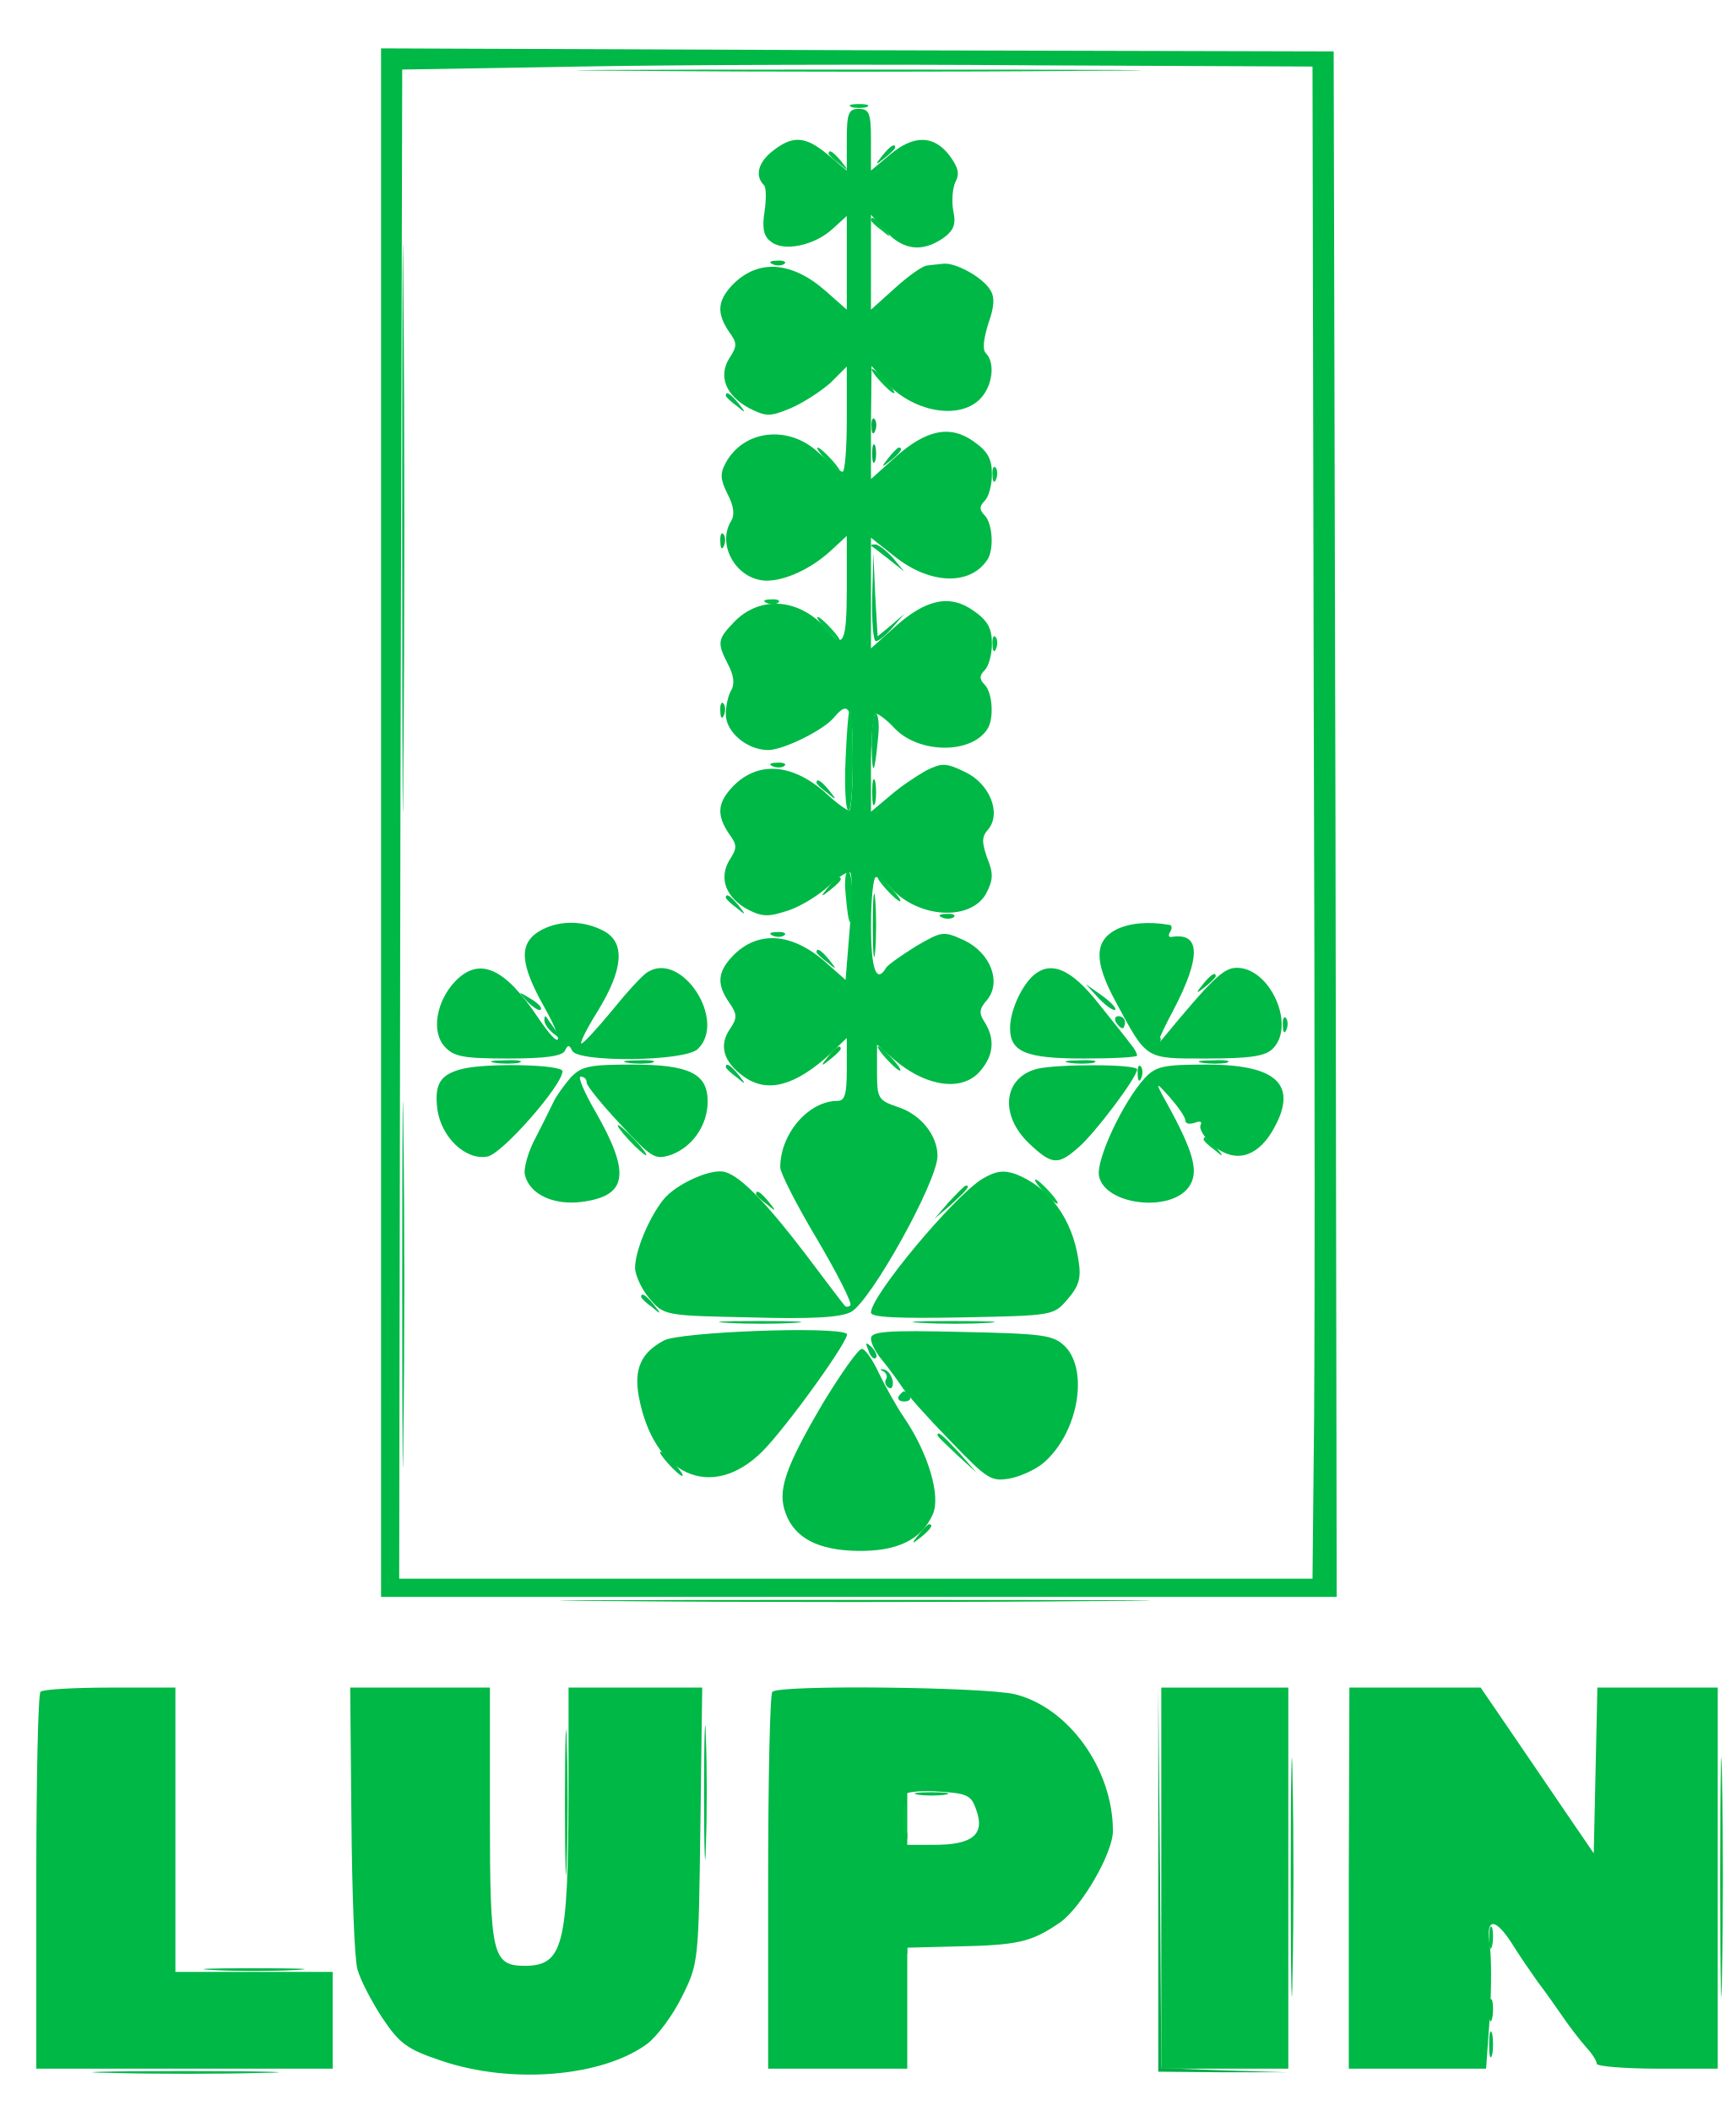
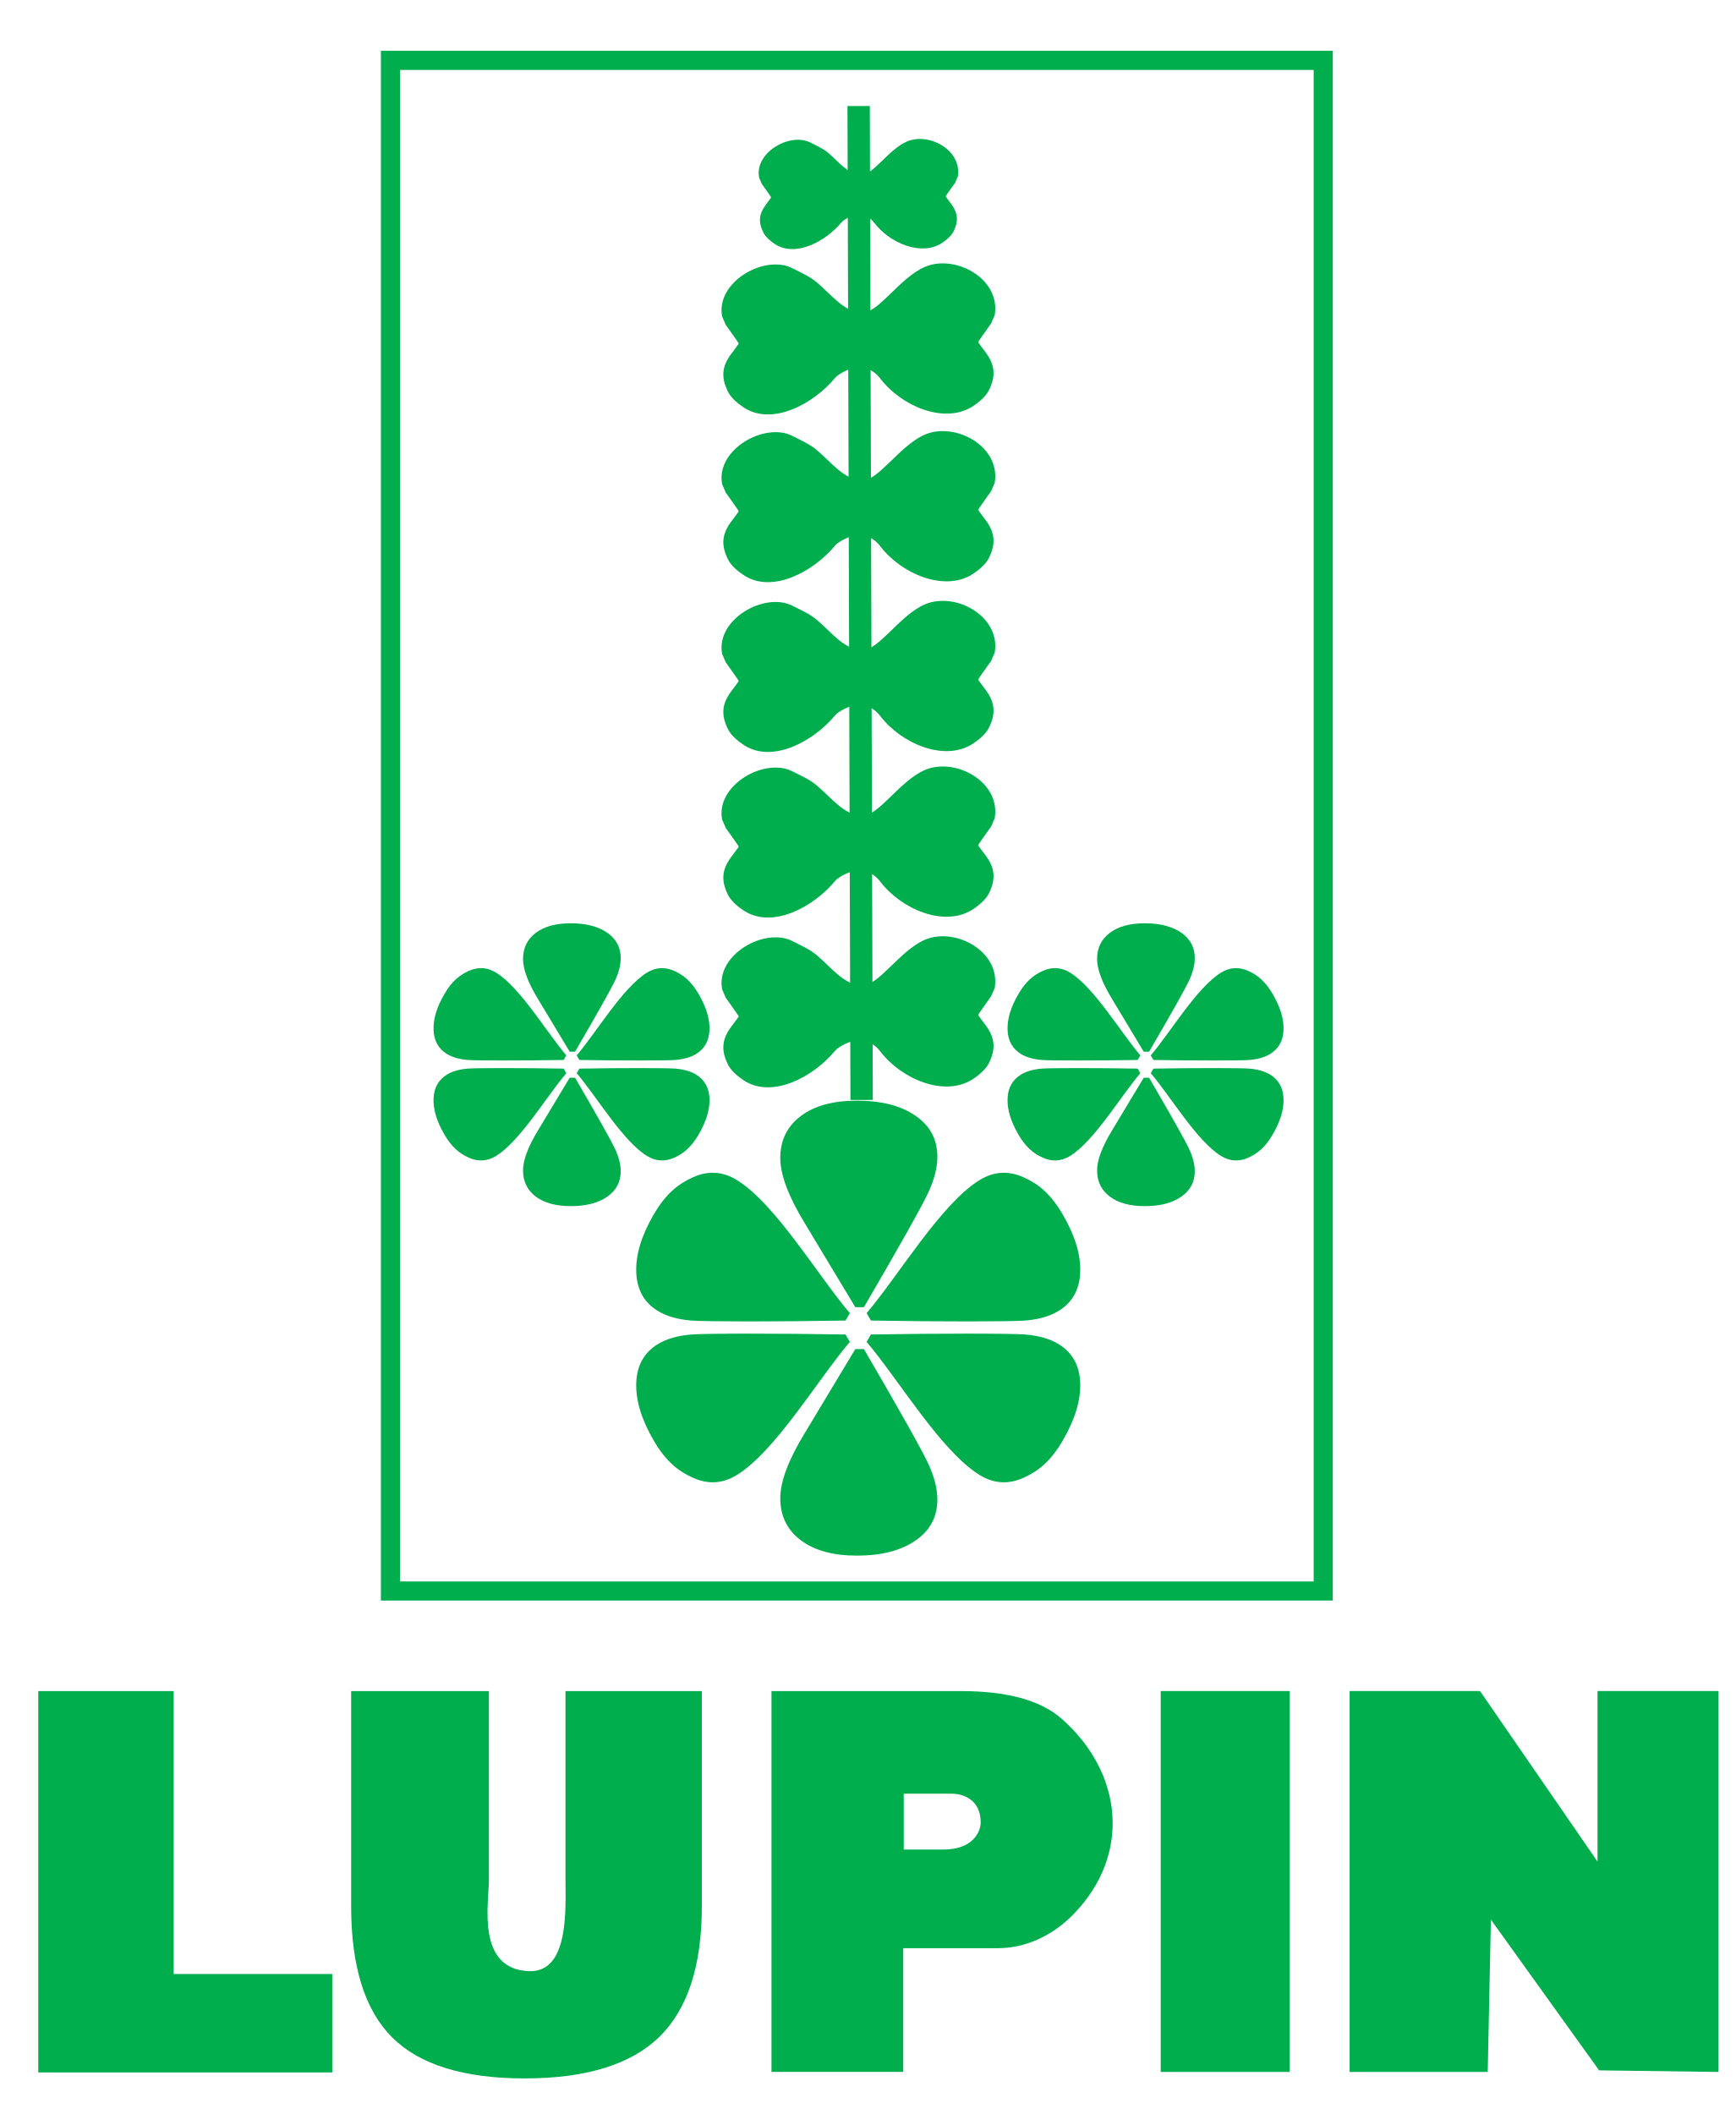
- <svg xmlns="http://www.w3.org/2000/svg" version="1.0" width="287" height="349" viewBox="0 0 287 349" preserveAspectRatio="xMidYMid meet">
-   <rect x="59" y="284" width="16" height="20" fill="rgb(0,182,66)" />
-   <rect x="134" y="284" width="16" height="20" fill="rgb(0,182,66)" />
-   <rect x="194" y="284" width="16" height="20" fill="rgb(0,182,66)" />
-   <rect x="224" y="284" width="16" height="20" fill="rgb(0,182,66)" />
-   <rect x="59" y="303" width="16" height="20" fill="rgb(0,182,66)" />
-   <rect x="134" y="303" width="16" height="20" fill="rgb(0,182,66)" />
-   <rect x="194" y="303" width="16" height="20" fill="rgb(0,182,66)" />
-   <rect x="224" y="303" width="16" height="20" fill="rgb(0,182,66)" />
-   <g transform="translate(0,349) scale(0.1,-0.1)" fill="#00B83F" stroke="none">
-     <path d="M1278 3053 c7 -3 16 -2 19 1 4 3 -2 6 -13 5 -11 0 -14 -3 -6 -6z" />
-     <path d="M1191 2594 c0 -11 3 -14 6 -6 3 7 2 16 -1 19 -3 4 -6 -2 -5 -13z" />
-     <path d="M1191 2314 c0 -11 3 -14 6 -6 3 7 2 16 -1 19 -3 4 -6 -2 -5 -13z" />
-     <path d="M1278 2223 c7 -3 16 -2 19 1 4 3 -2 6 -13 5 -11 0 -14 -3 -6 -6z" />
-     <path d="M1442 2180 c0 -19 2 -27 5 -17 2 9 2 25 0 35 -3 9 -5 1 -5 -18z" />
-     <path d="M1369 2023 c-13 -16 -12 -17 4 -4 9 7 17 15 17 17 0 8 -8 3 -21 -13z" />
-     <path d="M1443 1960 c0 -47 2 -66 4 -42 2 23 2 61 0 85 -2 23 -4 4 -4 -43z" />
-     <path d="M1558 1973 c7 -3 16 -2 19 1 4 3 -2 6 -13 5 -11 0 -14 -3 -6 -6z" />
-     <path d="M1989 1863 c-13 -16 -12 -17 4 -4 9 7 17 15 17 17 0 8 -8 3 -21 -13z" />
-     <path d="M1906 1763 c-6 -14 -5 -15 5 -6 7 7 10 15 7 18 -3 3 -9 -2 -12 -12z" />
-     <path d="M1369 1743 c-13 -16 -12 -17 4 -4 9 7 17 15 17 17 0 8 -8 3 -21 -13z" />
-     <path d="M1881 1714 c0 -11 3 -14 6 -6 3 7 2 16 -1 19 -3 4 -6 -2 -5 -13z" />
-     <path d="M1569 1503 l-24 -28 28 24 c25 23 32 31 24 31 -2 0 -14 -12 -28 -27z" />
-     <path d="M1250 1516 c0 -2 8 -10 18 -17 15 -13 16 -12 3 4 -13 16 -21 21 -21 13z" />
-     <path d="M1519 953 c-13 -16 -12 -17 4 -4 16 13 21 21 13 21 -2 0 -10 -8 -17 -17z" />
-     <path d="M1017 843 c215 -2 571 -2 790 0 219 1 43 2 -392 2 -434 0 -614 -1 -398 -2z" />
-     <path d="M2134 385 c0 -176 2 -247 3 -157 2 90 2 234 0 320 -1 86 -3 13 -3 -163z" />
-     <path d="M2844 385 c0 -176 2 -247 3 -157 2 90 2 234 0 320 -1 86 -3 13 -3 -163z" />
-     <path d="M2462 165 c0 -16 2 -22 5 -12 2 9 2 23 0 30 -3 6 -5 -1 -5 -18z" />
-   </g>
-   <g transform="translate(0,349) scale(0.1,-0.1)" fill="#00AC46" stroke="none">
-     <path d="M1441 2784 c0 -11 3 -14 6 -6 3 7 2 16 -1 19 -3 4 -6 -2 -5 -13z" />
-     <path d="M1442 2740 c0 -14 2 -19 5 -12 2 6 2 18 0 25 -3 6 -5 1 -5 -13z" />
-     <path d="M1915 383 l0 -318 108 -1 107 0 -105 3 -105 4 -2 314 -3 315 0 -317z" />
-   </g>
-   <g transform="translate(0,349) scale(0.1,-0.1)" fill="#00B846" stroke="none">
-     <path d="M630 2130 l0 -1280 790 0 790 0 -2 1278 -3 1277 -787 2 -788 3 0 -1280z m1542 202 c2 -576 2 -1138 0 -1249 l-2 -203 -755 0 -755 0 2 1248 3 1247 295 5 c162 3 501 4 752 2 l458 -2 2 -1048z" />
-     <path d="M1400 3259 l0 -51 -31 26 c-37 31 -58 33 -92 6 -24 -19 -29 -41 -14 -56 4 -4 4 -23 1 -44 -4 -26 -2 -40 10 -49 21 -18 73 -7 103 21 l23 21 0 -77 0 -78 -35 31 c-57 50 -113 53 -155 9 -24 -26 -25 -46 -5 -76 14 -19 14 -24 1 -44 -19 -30 -6 -62 33 -83 28 -14 34 -14 68 0 21 9 50 28 66 42 l27 27 0 -87 c0 -48 -3 -87 -7 -87 -4 0 -21 14 -39 31 -49 47 -124 39 -154 -16 -10 -18 -9 -28 3 -52 10 -19 12 -34 6 -44 -25 -40 9 -98 58 -99 31 0 73 19 106 49 l27 25 0 -87 c0 -88 -6 -101 -31 -70 -44 53 -110 60 -154 16 -29 -30 -30 -35 -11 -72 9 -17 11 -32 5 -42 -5 -8 -9 -26 -9 -40 0 -29 35 -59 70 -59 25 0 92 33 109 54 25 30 31 16 31 -69 0 -47 -3 -85 -6 -85 -4 0 -22 13 -40 30 -56 49 -113 52 -154 8 -24 -26 -25 -46 -5 -76 14 -19 14 -24 1 -44 -18 -30 -6 -62 31 -82 24 -12 34 -12 67 -1 21 7 51 26 67 41 16 15 32 25 35 21 3 -3 3 -44 -1 -91 l-7 -86 -34 30 c-56 49 -113 52 -154 8 -24 -26 -25 -46 -4 -76 13 -19 13 -25 1 -43 -19 -27 -11 -55 23 -79 39 -28 85 -15 143 38 l27 26 0 -52 c0 -40 -3 -52 -15 -52 -48 0 -95 -54 -95 -110 0 -9 27 -62 61 -119 33 -56 58 -105 55 -109 -3 -3 -7 -3 -9 -1 -2 2 -31 40 -64 84 -63 83 -107 129 -133 137 -22 8 -82 -19 -103 -45 -24 -30 -47 -85 -47 -113 0 -12 11 -36 24 -51 24 -28 25 -28 167 -31 101 -3 149 0 166 9 33 18 143 216 143 258 0 34 -28 69 -66 81 -32 11 -34 14 -34 58 l0 45 23 -20 c55 -50 119 -60 149 -22 21 25 23 52 6 79 -10 15 -9 22 4 37 24 29 6 77 -37 98 -35 16 -37 16 -80 -9 -24 -15 -47 -31 -50 -36 -16 -27 -25 -3 -25 70 0 44 4 80 8 80 5 0 17 -9 26 -19 45 -49 130 -54 156 -9 12 23 13 33 2 60 -9 26 -9 35 2 47 22 27 2 76 -39 95 -31 15 -38 15 -64 2 -16 -9 -43 -27 -60 -42 l-31 -26 0 81 c0 45 4 81 8 81 5 0 19 -11 31 -24 40 -42 126 -43 153 -2 12 17 9 61 -4 74 -9 9 -9 15 0 24 7 7 12 27 12 44 0 25 -7 38 -30 54 -39 28 -79 20 -131 -27 l-39 -35 0 91 0 92 38 -30 c58 -47 125 -50 154 -7 12 17 9 61 -4 74 -9 9 -9 15 0 24 7 7 12 27 12 44 0 25 -7 38 -30 54 -39 28 -79 20 -131 -27 l-39 -35 0 93 1 94 22 -25 c45 -51 122 -65 157 -30 21 21 26 60 10 76 -6 6 -4 23 4 49 10 28 11 44 3 56 -13 21 -57 45 -77 43 -8 -1 -21 -2 -27 -3 -7 0 -31 -17 -53 -37 l-40 -36 0 78 0 79 25 -28 c29 -31 60 -34 94 -11 18 13 22 23 17 46 -3 16 -1 38 4 48 7 13 4 24 -11 44 -26 33 -59 33 -98 0 l-31 -26 0 51 c0 44 -3 51 -20 51 -17 0 -20 -7 -20 -51z" />
-     <path d="M896 1953 c-39 -21 -38 -54 5 -130 34 -61 26 -71 -11 -16 -56 84 -98 102 -138 60 -31 -33 -39 -83 -17 -107 15 -17 31 -20 106 -20 60 0 89 4 93 13 5 10 7 10 12 0 9 -20 188 -18 208 3 48 47 -27 162 -83 127 -9 -5 -36 -35 -61 -66 -25 -30 -47 -54 -49 -52 -2 2 10 26 27 53 43 70 46 114 10 133 -32 17 -71 18 -102 2z" />
-     <path d="M1845 1953 c-36 -19 -36 -53 -1 -118 53 -98 48 -95 151 -95 72 0 97 4 109 16 39 38 -4 134 -59 134 -22 0 -40 -17 -125 -120 -11 -14 -2 9 20 50 46 88 45 129 -3 121 -5 -1 -6 3 -2 9 3 5 3 11 -2 11 -35 6 -66 3 -88 -8z" />
-     <path d="M1705 1874 c-19 -20 -35 -57 -35 -84 0 -39 26 -50 121 -50 49 0 89 2 89 5 0 3 -4 11 -10 18 -5 7 -29 37 -53 67 -47 60 -82 74 -112 44z" />
-     <path d="M765 1723 c-37 -9 -47 -25 -42 -66 6 -47 47 -86 83 -79 24 4 124 118 124 141 0 11 -123 14 -165 4z" />
-     <path d="M943 1708 c-11 -13 -23 -30 -27 -38 -4 -8 -17 -35 -30 -60 -13 -24 -21 -53 -18 -63 8 -32 48 -50 94 -44 76 10 81 47 22 150 -18 31 -29 57 -24 57 6 0 10 -4 10 -10 0 -5 25 -36 56 -69 52 -56 57 -59 84 -50 35 13 60 49 60 88 0 46 -30 61 -125 61 -72 0 -84 -3 -102 -22z" />
-     <path d="M1715 1723 c-56 -14 -63 -76 -14 -123 38 -36 48 -37 82 -7 27 23 97 116 97 129 0 9 -132 9 -165 1z" />
-     <path d="M1893 1708 c-36 -39 -81 -135 -76 -162 9 -48 117 -61 148 -19 17 23 10 53 -27 123 -30 54 -30 55 -4 26 14 -16 26 -33 26 -39 0 -5 7 -6 16 -3 8 3 12 2 9 -4 -3 -6 6 -21 21 -34 35 -29 71 -20 97 23 45 76 11 111 -108 111 -72 0 -84 -3 -102 -22z" />
-     <path d="M1624 1541 c-47 -29 -184 -193 -184 -221 0 -8 45 -10 151 -8 150 3 151 3 174 30 19 22 23 35 18 65 -10 68 -49 121 -104 142 -20 7 -33 5 -55 -8z" />
-     <path d="M1098 1274 c-38 -20 -50 -47 -42 -92 24 -131 120 -175 204 -92 41 41 148 190 140 195 -20 13 -275 3 -302 -11z" />
-     <path d="M1440 1277 c0 -8 8 -23 18 -35 9 -11 24 -31 32 -43 8 -13 45 -54 81 -91 62 -64 67 -68 100 -62 19 4 44 16 56 27 56 50 73 151 34 191 -20 19 -34 21 -171 24 -124 3 -150 1 -150 -11z" />
-     <path d="M1361 1171 c-64 -109 -76 -146 -62 -183 15 -41 54 -61 119 -62 65 -1 105 18 124 60 14 30 -7 101 -47 160 -13 19 -32 53 -42 74 -10 22 -23 40 -28 40 -6 0 -34 -40 -64 -89z" />
-     <path d="M67 693 c-4 -3 -7 -145 -7 -315 l0 -308 245 0 245 0 0 80 0 80 -130 0 -130 0 0 235 0 235 -108 0 c-60 0 -112 -3 -115 -7z" />
-     <path d="M581 483 c1 -120 5 -232 10 -249 5 -18 24 -54 41 -80 29 -43 41 -52 98 -71 115 -39 265 -27 340 28 17 13 43 48 58 79 27 54 27 58 30 283 l3 227 -110 0 -111 0 0 -182 c-1 -244 -9 -277 -71 -278 -55 0 -59 16 -59 248 l0 212 -115 0 -116 0 2 -217z" />
-     <path d="M1277 693 c-4 -3 -7 -145 -7 -315 l0 -308 115 0 115 0 0 100 0 100 78 2 c106 2 127 7 175 40 35 25 87 114 87 151 0 102 -73 204 -162 226 -50 12 -390 16 -401 4z m337 -195 c15 -41 -6 -58 -70 -58 l-54 0 0 38 c0 21 3 42 7 46 4 4 30 6 57 4 45 -3 52 -6 60 -30z" />
-     <path d="M1920 385 l0 -315 105 0 105 0 0 315 0 315 -105 0 -105 0 0 -315z" />
-     <path d="M2230 385 l0 -315 113 0 114 0 6 84 c3 47 3 101 0 120 -7 45 8 47 36 4 11 -18 31 -47 43 -64 13 -17 32 -44 43 -60 11 -16 28 -38 37 -48 10 -11 18 -23 18 -28 0 -4 45 -8 100 -8 l100 0 0 315 0 315 -100 0 -99 0 -3 -137 -3 -137 -54 79 c-30 44 -72 106 -94 138 l-39 57 -108 0 -109 0 -1 -315z" />
-   </g>
-   <g transform="translate(0,349) scale(0.1,-0.1)" fill="#00BF46" stroke="none">
-     <path d="M1043 3373 c207 -2 547 -2 755 0 207 1 37 2 -378 2 -415 0 -585 -1 -377 -2z" />
-     <path d="M1408 3313 c6 -2 18 -2 25 0 6 3 1 5 -13 5 -14 0 -19 -2 -12 -5z" />
-     <path d="M1370 3236 c0 -2 8 -10 18 -17 15 -13 16 -12 3 4 -13 16 -21 21 -21 13z" />
-     <path d="M1440 3126 c0 -2 8 -10 18 -17 15 -13 16 -12 3 4 -13 16 -21 21 -21 13z" />
-     <path d="M1455 2860 c10 -11 20 -20 23 -20 3 0 -3 9 -13 20 -10 11 -20 20 -23 20 -3 0 3 -9 13 -20z" />
-     <path d="M1365 2730 c10 -11 20 -20 23 -20 3 0 -3 9 -13 20 -10 11 -20 20 -23 20 -3 0 3 -9 13 -20z" />
-     <path d="M1641 2704 c0 -11 3 -14 6 -6 3 7 2 16 -1 19 -3 4 -6 -2 -5 -13z" />
-     <path d="M1268 2493 c7 -3 16 -2 19 1 4 3 -2 6 -13 5 -11 0 -14 -3 -6 -6z" />
-     <path d="M1365 2450 c10 -11 20 -20 23 -20 3 0 -3 9 -13 20 -10 11 -20 20 -23 20 -3 0 3 -9 13 -20z" />
-     <path d="M1641 2424 c0 -11 3 -14 6 -6 3 7 2 16 -1 19 -3 4 -6 -2 -5 -13z" />
-     <path d="M1398 2235 c-2 -47 0 -85 5 -85 4 0 7 38 7 85 0 47 -2 85 -4 85 -3 0 -6 -38 -8 -85z" />
-     <path d="M1398 2013 c5 -59 10 -63 11 -10 1 26 -3 47 -7 47 -4 0 -6 -17 -4 -37z" />
-     <path d="M1465 2020 c10 -11 20 -20 23 -20 3 0 -3 9 -13 20 -10 11 -20 20 -23 20 -3 0 3 -9 13 -20z" />
-     <path d="M1465 1740 c10 -11 20 -20 23 -20 3 0 -3 9 -13 20 -10 11 -20 20 -23 20 -3 0 3 -9 13 -20z" />
-     <path d="M1040 1605 c13 -14 26 -25 28 -25 3 0 -5 11 -18 25 -13 14 -26 25 -28 25 -3 0 5 -11 18 -25z" />
-     <path d="M1990 1606 c0 -2 8 -10 18 -17 15 -13 16 -12 3 4 -13 16 -21 21 -21 13z" />
-     <path d="M1725 1520 c10 -11 20 -20 23 -20 3 0 -3 9 -13 20 -10 11 -20 20 -23 20 -3 0 3 -9 13 -20z" />
-     <path d="M1550 1117 c0 -2 15 -16 33 -33 l32 -29 -29 33 c-28 30 -36 37 -36 29z" />
-     <path d="M934 510 c0 -107 2 -151 3 -97 2 53 2 141 0 195 -1 53 -3 9 -3 -98z" />
-     <path d="M1493 480 c0 -25 2 -35 4 -22 2 12 2 32 0 45 -2 12 -4 2 -4 -23z" />
-     <path d="M2462 285 c0 -16 2 -22 5 -12 2 9 2 23 0 30 -3 6 -5 -1 -5 -18z" />
-   </g>
-   <g transform="translate(0,349) scale(0.1,-0.1)" fill="#00B84C" stroke="none">
-     <path d="M665 2615 c0 -418 1 -588 2 -377 2 211 2 553 0 760 -1 207 -2 35 -2 -383z" />
-     <path d="M1459 3233 c-13 -16 -12 -17 4 -4 9 7 17 15 17 17 0 8 -8 3 -21 -13z" />
-     <path d="M1200 2836 c0 -2 8 -10 18 -17 15 -13 16 -12 3 4 -13 16 -21 21 -21 13z" />
-     <path d="M1469 2733 c-13 -16 -12 -17 4 -4 16 13 21 21 13 21 -2 0 -10 -8 -17 -17z" />
-     <path d="M1441 2587 c2 -1 15 -11 29 -22 l25 -20 -19 23 c-11 12 -24 22 -29 22 -6 0 -8 -1 -6 -3z" />
-     <path d="M1442 2503 c-1 -40 2 -73 6 -73 5 0 17 10 28 23 l19 22 -22 -19 -22 -18 -4 68 -3 69 -2 -72z" />
-     <path d="M1441 2258 c1 -55 5 -50 11 15 2 20 0 37 -4 37 -4 0 -7 -24 -7 -52z" />
-     <path d="M1350 2196 c0 -2 8 -10 18 -17 15 -13 16 -12 3 4 -13 16 -21 21 -21 13z" />
-     <path d="M1200 2006 c0 -2 8 -10 18 -17 15 -13 16 -12 3 4 -13 16 -21 21 -21 13z" />
-     <path d="M1278 1943 c7 -3 16 -2 19 1 4 3 -2 6 -13 5 -11 0 -14 -3 -6 -6z" />
-     <path d="M1350 1916 c0 -2 8 -10 18 -17 15 -13 16 -12 3 4 -13 16 -21 21 -21 13z" />
-     <path d="M1817 1839 c12 -12 24 -21 27 -18 2 2 -8 13 -22 23 l-27 19 22 -24z" />
-     <path d="M665 1365 c0 -269 1 -378 2 -242 2 137 2 357 0 490 -1 133 -2 22 -2 -248z" />
-     <path d="M872 1834 c10 -10 20 -16 22 -13 3 3 -5 11 -17 18 -21 13 -21 12 -5 -5z" />
-     <path d="M900 1803 c0 -6 8 -17 18 -24 16 -13 16 -13 2 6 -8 11 -16 22 -17 24 -2 2 -3 0 -3 -6z" />
-     <path d="M1845 1800 c3 -5 8 -10 11 -10 2 0 4 5 4 10 0 6 -5 10 -11 10 -5 0 -7 -4 -4 -10z" />
-     <path d="M2121 1794 c0 -11 3 -14 6 -6 3 7 2 16 -1 19 -3 4 -6 -2 -5 -13z" />
-     <path d="M818 1733 c12 -2 30 -2 40 0 9 3 -1 5 -23 4 -22 0 -30 -2 -17 -4z" />
-     <path d="M1038 1733 c12 -2 30 -2 40 0 9 3 -1 5 -23 4 -22 0 -30 -2 -17 -4z" />
-     <path d="M1768 1733 c12 -2 30 -2 40 0 9 3 -1 5 -23 4 -22 0 -30 -2 -17 -4z" />
-     <path d="M1988 1733 c12 -2 30 -2 40 0 9 3 -1 5 -23 4 -22 0 -30 -2 -17 -4z" />
-     <path d="M1200 1726 c0 -2 8 -10 18 -17 15 -13 16 -12 3 4 -13 16 -21 21 -21 13z" />
-     <path d="M1060 1346 c0 -2 8 -10 18 -17 15 -13 16 -12 3 4 -13 16 -21 21 -21 13z" />
-     <path d="M1203 1303 c32 -2 81 -2 110 0 29 2 3 3 -58 3 -60 0 -84 -1 -52 -3z" />
-     <path d="M1523 1303 c32 -2 81 -2 110 0 29 2 3 3 -58 3 -60 0 -84 -1 -52 -3z" />
-     <path d="M1436 1257 c3 -10 9 -15 12 -12 3 3 0 11 -7 18 -10 9 -11 8 -5 -6z" />
-     <path d="M1460 1223 c5 -2 8 -9 5 -13 -3 -5 -1 -11 4 -14 5 -4 8 2 7 11 -2 9 -8 18 -15 19 -6 1 -7 0 -1 -3z" />
-     <path d="M1486 1182 c-3 -5 1 -9 9 -9 8 0 12 4 9 9 -3 4 -7 8 -9 8 -2 0 -6 -4 -9 -8z" />
-     <path d="M1105 1070 c10 -11 20 -20 23 -20 3 0 -3 9 -13 20 -10 11 -20 20 -23 20 -3 0 3 -9 13 -20z" />
-     <path d="M1164 525 c0 -99 2 -138 3 -87 2 51 2 132 0 180 -1 48 -3 6 -3 -93z" />
-     <path d="M1518 523 c12 -2 32 -2 45 0 12 2 2 4 -23 4 -25 0 -35 -2 -22 -4z" />
-     <path d="M353 233 c37 -2 97 -2 135 0 37 2 6 3 -68 3 -74 0 -105 -1 -67 -3z" />
-     <path d="M2462 110 c0 -19 2 -27 5 -17 2 9 2 25 0 35 -3 9 -5 1 -5 -18z" />
-     <path d="M183 63 c71 -2 183 -2 250 0 67 1 10 3 -128 3 -137 0 -192 -2 -122 -3z" />
+ <svg xmlns="http://www.w3.org/2000/svg" height="349.025" viewBox="0 0 54.75 66.5" width="286.513">
+   <g transform="matrix(1.25 0 0 -1.25 0 66.5)">
+     <g fill="#00ae4d">
+       <path d="m33.157 51.513h-23.061v-38.15h23.061zm-23.302.483h23.784v-39.115h-24.025v39.115" />
+       <path d="m0 0h-.217l-1.288 2.14c-.403.664-.606 1.206-.606 1.626 0 .446.173.799.518 1.059.341.258.815.388 1.417.388.619 0 1.113-.128 1.482-.383.365-.252.548-.596.548-1.032 0-.276-.078-.579-.234-.914s-.693-1.296-1.62-2.884" fill-rule="evenodd" transform="translate(21.80498 20.28506)" />
+       <path d="m0 0h-.217l-1.288-2.14c-.403-.664-.606-1.206-.606-1.626 0-.445.173-.799.518-1.059.341-.258.815-.388 1.417-.388.619 0 1.113.128 1.482.383.365.252.548.597.548 1.032 0 .276-.078.579-.234.914s-.693 1.296-1.62 2.884" fill-rule="evenodd" transform="translate(21.80498 19.22806)" />
+       <path d="m0 0-.109-.187c.795-.931 1.881-2.768 2.857-3.362.355-.217.723-.239 1.104-.067.377.169.686.418.988.937.312.534.459 1.022.442 1.463-.017.438-.2.763-.547.974-.22.134-.5.214-.844.242-.345.028-2.161.03-3.891 0" fill-rule="evenodd" transform="translate(21.98198 19.59606)" />
+       <path d="m0 0-.109.187c.795.931 1.881 2.768 2.857 3.362.355.217.723.239 1.104.067.377-.169.686-.418.988-.937.312-.534.459-1.022.442-1.463-.017-.438-.2-.763-.547-.974-.22-.134-.5-.214-.844-.242-.345-.028-2.161-.03-3.891 0" fill-rule="evenodd" transform="translate(21.98198 19.94806)" />
+       <path d="m0 0 .109-.187c-.795-.931-1.881-2.768-2.857-3.362-.354-.217-.722-.239-1.103-.067-.377.169-.686.418-.989.937-.312.534-.459 1.022-.442 1.463.017.438.2.763.547.974.22.134.5.214.845.242s2.16.03 3.89 0" fill-rule="evenodd" transform="translate(21.34098 19.59606)" />
+       <path d="m0 0 .109.187c-.795.931-1.881 2.768-2.857 3.362-.354.217-.722.239-1.103.067-.377-.169-.686-.418-.989-.937-.312-.534-.459-1.022-.442-1.463.017-.438.2-.763.547-.974.22-.134.5-.214.845-.242s2.16-.03 3.89 0" fill-rule="evenodd" transform="translate(21.34098 19.94806)" />
+       <path d="m0 0h-.135l-.801 1.331c-.25.412-.377.749-.377 1.01 0 .277.108.497.322.659.213.16.507.241.882.241.385 0 .692-.08.921-.238.227-.157.341-.372.341-.642 0-.172-.049-.361-.145-.569-.097-.207-.432-.804-1.008-1.792" fill-rule="evenodd" transform="translate(29.00298 26.73406)" />
+       <path d="m0 0h-.135l-.801-1.331c-.25-.412-.377-.749-.377-1.01 0-.277.108-.497.322-.659.213-.16.507-.241.882-.241.385 0 .692.079.921.238.227.157.341.372.341.642 0 .172-.049.36-.145.569-.097.207-.432.804-1.008 1.792" fill-rule="evenodd" transform="translate(29.00298 26.07706)" />
+       <path d="m0 0-.068-.116c.494-.579 1.17-1.721 1.776-2.09.22-.134.449-.148.686-.042.234.106.427.26.615.583.194.332.285.635.274.909-.01.272-.124.474-.339.606-.137.083-.311.132-.526.15-.214.017-1.342.018-2.418 0" fill-rule="evenodd" transform="translate(29.11298 26.30706)" />
+       <path d="m0 0-.068.116c.494.579 1.17 1.721 1.776 2.09.22.134.449.148.686.042.234-.106.427-.26.615-.583.194-.331.285-.635.274-.909-.01-.272-.124-.474-.339-.606-.137-.083-.311-.132-.526-.15-.214-.017-1.342-.018-2.418 0" fill-rule="evenodd" transform="translate(29.11298 26.52506)" />
+       <path d="m0 0 .067-.116c-.494-.579-1.17-1.721-1.776-2.09-.219-.134-.449-.148-.686-.042-.234.106-.427.26-.615.583-.194.332-.285.635-.274.909.01.272.124.474.339.606.137.083.311.132.526.15.215.017 1.342.018 2.419 0" fill-rule="evenodd" transform="translate(28.71498 26.30706)" />
+       <path d="m0 0 .067.116c-.494.579-1.17 1.721-1.776 2.09-.219.134-.449.148-.686.042-.234-.106-.427-.26-.615-.583-.194-.331-.285-.635-.274-.909.01-.272.124-.474.339-.606.137-.083.311-.132.526-.15.215-.017 1.342-.018 2.419 0" fill-rule="evenodd" transform="translate(28.71498 26.52506)" />
+       <path d="m0 0h-.135l-.801 1.331c-.251.412-.377.749-.377 1.01 0 .277.108.497.322.659.213.16.507.241.882.241.385 0 .692-.08.921-.238.227-.157.341-.372.341-.642 0-.172-.049-.361-.145-.569-.097-.207-.432-.804-1.008-1.792" fill-rule="evenodd" transform="translate(14.51398 26.73406)" />
+       <path d="m0 0h-.135l-.801-1.331c-.251-.412-.377-.749-.377-1.01 0-.277.108-.497.322-.659.213-.16.507-.241.882-.241.385 0 .692.079.921.238.227.157.341.372.341.642 0 .172-.049.36-.145.569-.097.207-.432.804-1.008 1.792" fill-rule="evenodd" transform="translate(14.51398 26.07706)" />
+       <path d="m0 0-.068-.116c.494-.579 1.17-1.721 1.776-2.09.22-.134.449-.148.686-.042.234.106.427.26.615.583.194.332.285.635.274.909-.01.272-.124.474-.339.606-.137.083-.311.132-.526.15-.214.017-1.342.018-2.418 0" fill-rule="evenodd" transform="translate(14.62398 26.30706)" />
+       <path d="m0 0-.068.116c.494.579 1.17 1.721 1.776 2.09.22.134.449.148.686.042.234-.106.427-.26.615-.583.194-.331.285-.635.274-.909-.01-.272-.124-.474-.339-.606-.137-.083-.311-.132-.526-.15-.214-.017-1.342-.018-2.418 0" fill-rule="evenodd" transform="translate(14.62398 26.52506)" />
+       <path d="m0 0 .068-.116c-.494-.579-1.17-1.721-1.776-2.09-.22-.134-.449-.148-.686-.042-.234.106-.427.26-.615.583-.194.332-.285.635-.274.909.01.272.124.474.339.606.137.083.311.132.526.15.214.017 1.342.018 2.418 0" fill-rule="evenodd" transform="translate(14.22598 26.30706)" />
+       <path d="m0 0 .068.116c-.494.579-1.17 1.721-1.776 2.09-.22.134-.449.148-.686.042-.234-.106-.427-.26-.615-.583-.194-.331-.285-.635-.274-.909.01-.272.124-.474.339-.606.137-.083.311-.132.526-.15.214-.017 1.342-.018 2.418 0" fill-rule="evenodd" transform="translate(14.22598 26.52506)" />
+       <path d="m0 0c-.201-.012-.489-.168-.565-.26-.545-.661-1.582-1.22-2.298-.76-.145.093-.328.242-.407.4-.182.36-.157.642.073.953.128.172.195.259.194.264-.004.033-.128.192-.327.477l-.09.209c-.17.87 1.072 1.579 1.777 1.217.193-.099.436-.204.611-.354.388-.328.675-.734 1.132-.767.417-.028.953.88 1.599 1.158.761.325 1.913-.293 1.761-1.217l-.091-.21c-.198-.285-.322-.444-.326-.477 0-.005.065-.092.194-.264.229-.31.254-.593.073-.953-.08-.158-.263-.307-.406-.4-.718-.461-1.806.008-2.336.706-.144.189-.351.291-.568.278" fill-rule="evenodd" transform="translate(21.64698 31.30806)" />
+       <path d="m0 0c-.201-.012-.489-.168-.565-.26-.545-.661-1.582-1.221-2.298-.76-.145.093-.328.242-.407.4-.182.36-.157.642.073.953.128.172.195.259.194.264-.004.033-.128.192-.327.477l-.09.21c-.17.869 1.072 1.578 1.777 1.216.193-.099.436-.204.611-.354.388-.328.675-.735 1.132-.767.417-.028.953.88 1.599 1.158.761.325 1.913-.293 1.761-1.217l-.091-.21c-.198-.285-.322-.444-.326-.477 0-.005.065-.092.194-.264.229-.31.254-.593.073-.953-.08-.158-.263-.307-.406-.4-.718-.461-1.806.008-2.336.706-.144.189-.351.291-.568.278" fill-rule="evenodd" transform="translate(21.64698 35.48806)" />
+       <path d="m0 0c-.201-.012-.489-.168-.565-.26-.545-.661-1.582-1.22-2.298-.76-.145.093-.328.242-.407.4-.182.36-.157.642.073.953.128.172.195.259.194.264-.004.033-.128.192-.327.477l-.09.21c-.17.869 1.072 1.578 1.777 1.217.193-.1.436-.205.611-.355.388-.328.675-.734 1.132-.766.417-.028.953.879 1.599 1.157.761.325 1.913-.293 1.761-1.217l-.091-.21c-.198-.285-.322-.444-.326-.477 0-.005.065-.092.194-.264.229-.31.254-.593.073-.953-.08-.158-.263-.307-.406-.4-.718-.46-1.806.008-2.336.706-.144.189-.351.291-.568.278" fill-rule="evenodd" transform="translate(21.64698 39.77306)" />
+       <path d="m0 0c-.201-.012-.489-.168-.565-.26-.545-.661-1.582-1.22-2.298-.76-.145.093-.328.242-.407.4-.182.36-.157.642.073.952.128.173.195.26.194.265-.004.033-.128.192-.327.477l-.09.21c-.17.869 1.072 1.578 1.777 1.216.193-.099.436-.204.611-.354.388-.328.675-.735 1.132-.766.417-.028.953.879 1.599 1.157.761.325 1.913-.293 1.761-1.217l-.091-.21c-.198-.285-.322-.444-.326-.477 0-.005.065-.092.194-.264.229-.31.254-.593.073-.953-.08-.158-.263-.307-.406-.4-.718-.46-1.806.008-2.336.706-.144.189-.351.291-.568.278" fill-rule="evenodd" transform="translate(21.64698 44.00606)" />
+       <path d="m0 0c-.146-.008-.356-.122-.411-.19-.398-.481-1.154-.889-1.677-.554-.105.068-.237.177-.295.292-.133.262-.114.468.053.694.093.126.141.19.141.193-.004.024-.094.14-.237.348l-.066.153c-.124.633.78 1.15 1.294.886.141-.072.318-.149.447-.258.282-.238.491-.535.824-.558.304-.021.695.64 1.167.843.553.237 1.393-.214 1.282-.887l-.066-.153c-.145-.208-.235-.324-.238-.347-.001-.004.048-.068.141-.193.168-.226.186-.432.054-.695-.058-.114-.192-.224-.297-.291-.523-.336-1.316.005-1.702.514-.104.138-.255.212-.414.203" fill-rule="evenodd" transform="translate(21.65198 47.85806)" />
+       <path d="m0 0c-.201-.012-.489-.168-.565-.26-.545-.661-1.582-1.22-2.298-.76-.145.093-.328.242-.407.4-.182.36-.157.643.073.953.128.172.195.259.194.264-.004.033-.128.192-.327.477l-.09.21c-.17.869 1.072 1.578 1.777 1.217.193-.1.436-.205.611-.355.388-.328.675-.735 1.132-.766.417-.028.953.879 1.599 1.157.761.325 1.913-.293 1.761-1.217l-.091-.21c-.198-.285-.322-.444-.326-.477 0-.005.065-.092.194-.264.229-.31.254-.593.073-.953-.08-.158-.263-.307-.406-.4-.718-.461-1.806.008-2.336.706-.144.189-.351.291-.568.278" fill-rule="evenodd" transform="translate(21.64698 27.02306)" />
+     </g>
+     <path d="m0 0 .075-25.086" fill="none" stroke="#00ae4d" stroke-miterlimit="2.613" stroke-width=".564" transform="translate(21.67198 50.60206)" />
+     <path d="m0 0v9.614h3.291l2.966-4.304v4.304h3.054v-9.614l-3.014.04-2.731 3.805-.08-3.845" fill="#00ae4d" fill-rule="evenodd" transform="translate(34.06398 .983064)" />
+     <path d="m29.296.983h3.255v9.614h-3.255z" fill="#00ae4d" />
+     <path d="m0 0h3.476v-4.781c0-.571-.325-2.248 1.021-2.288 1.008-.03.913 1.577.913 2.288v4.781h3.441v-5.435c0-1.5-.359-2.596-1.074-3.295-.718-.697-1.85-1.046-3.397-1.046-1.537 0-2.651.345-3.342 1.032-.692.69-1.038 1.791-1.038 3.309" fill="#00ae4d" fill-rule="evenodd" transform="translate(8.862978 10.59606)" />
+     <path d="m0 0v-2.484h-7.42v9.625h3.418v-7.141" fill="#00ae4d" fill-rule="evenodd" transform="translate(8.385978 3.455064)" />
+     <path d="m0 0v-1.409h1.006c.737 0 .936.445.936.684 0 .572-.437.725-.73.725zm-3.338-7.022v9.612h4.779c1.166 0 2.012-.232 2.54-.694 1.545-1.356 1.78-3.431.295-4.947-.552-.565-1.242-.848-1.9-.848h-2.389v-3.123" fill="#00ae4d" fill-rule="evenodd" transform="translate(22.80998 8.006064)" />
  </g>
</svg>
